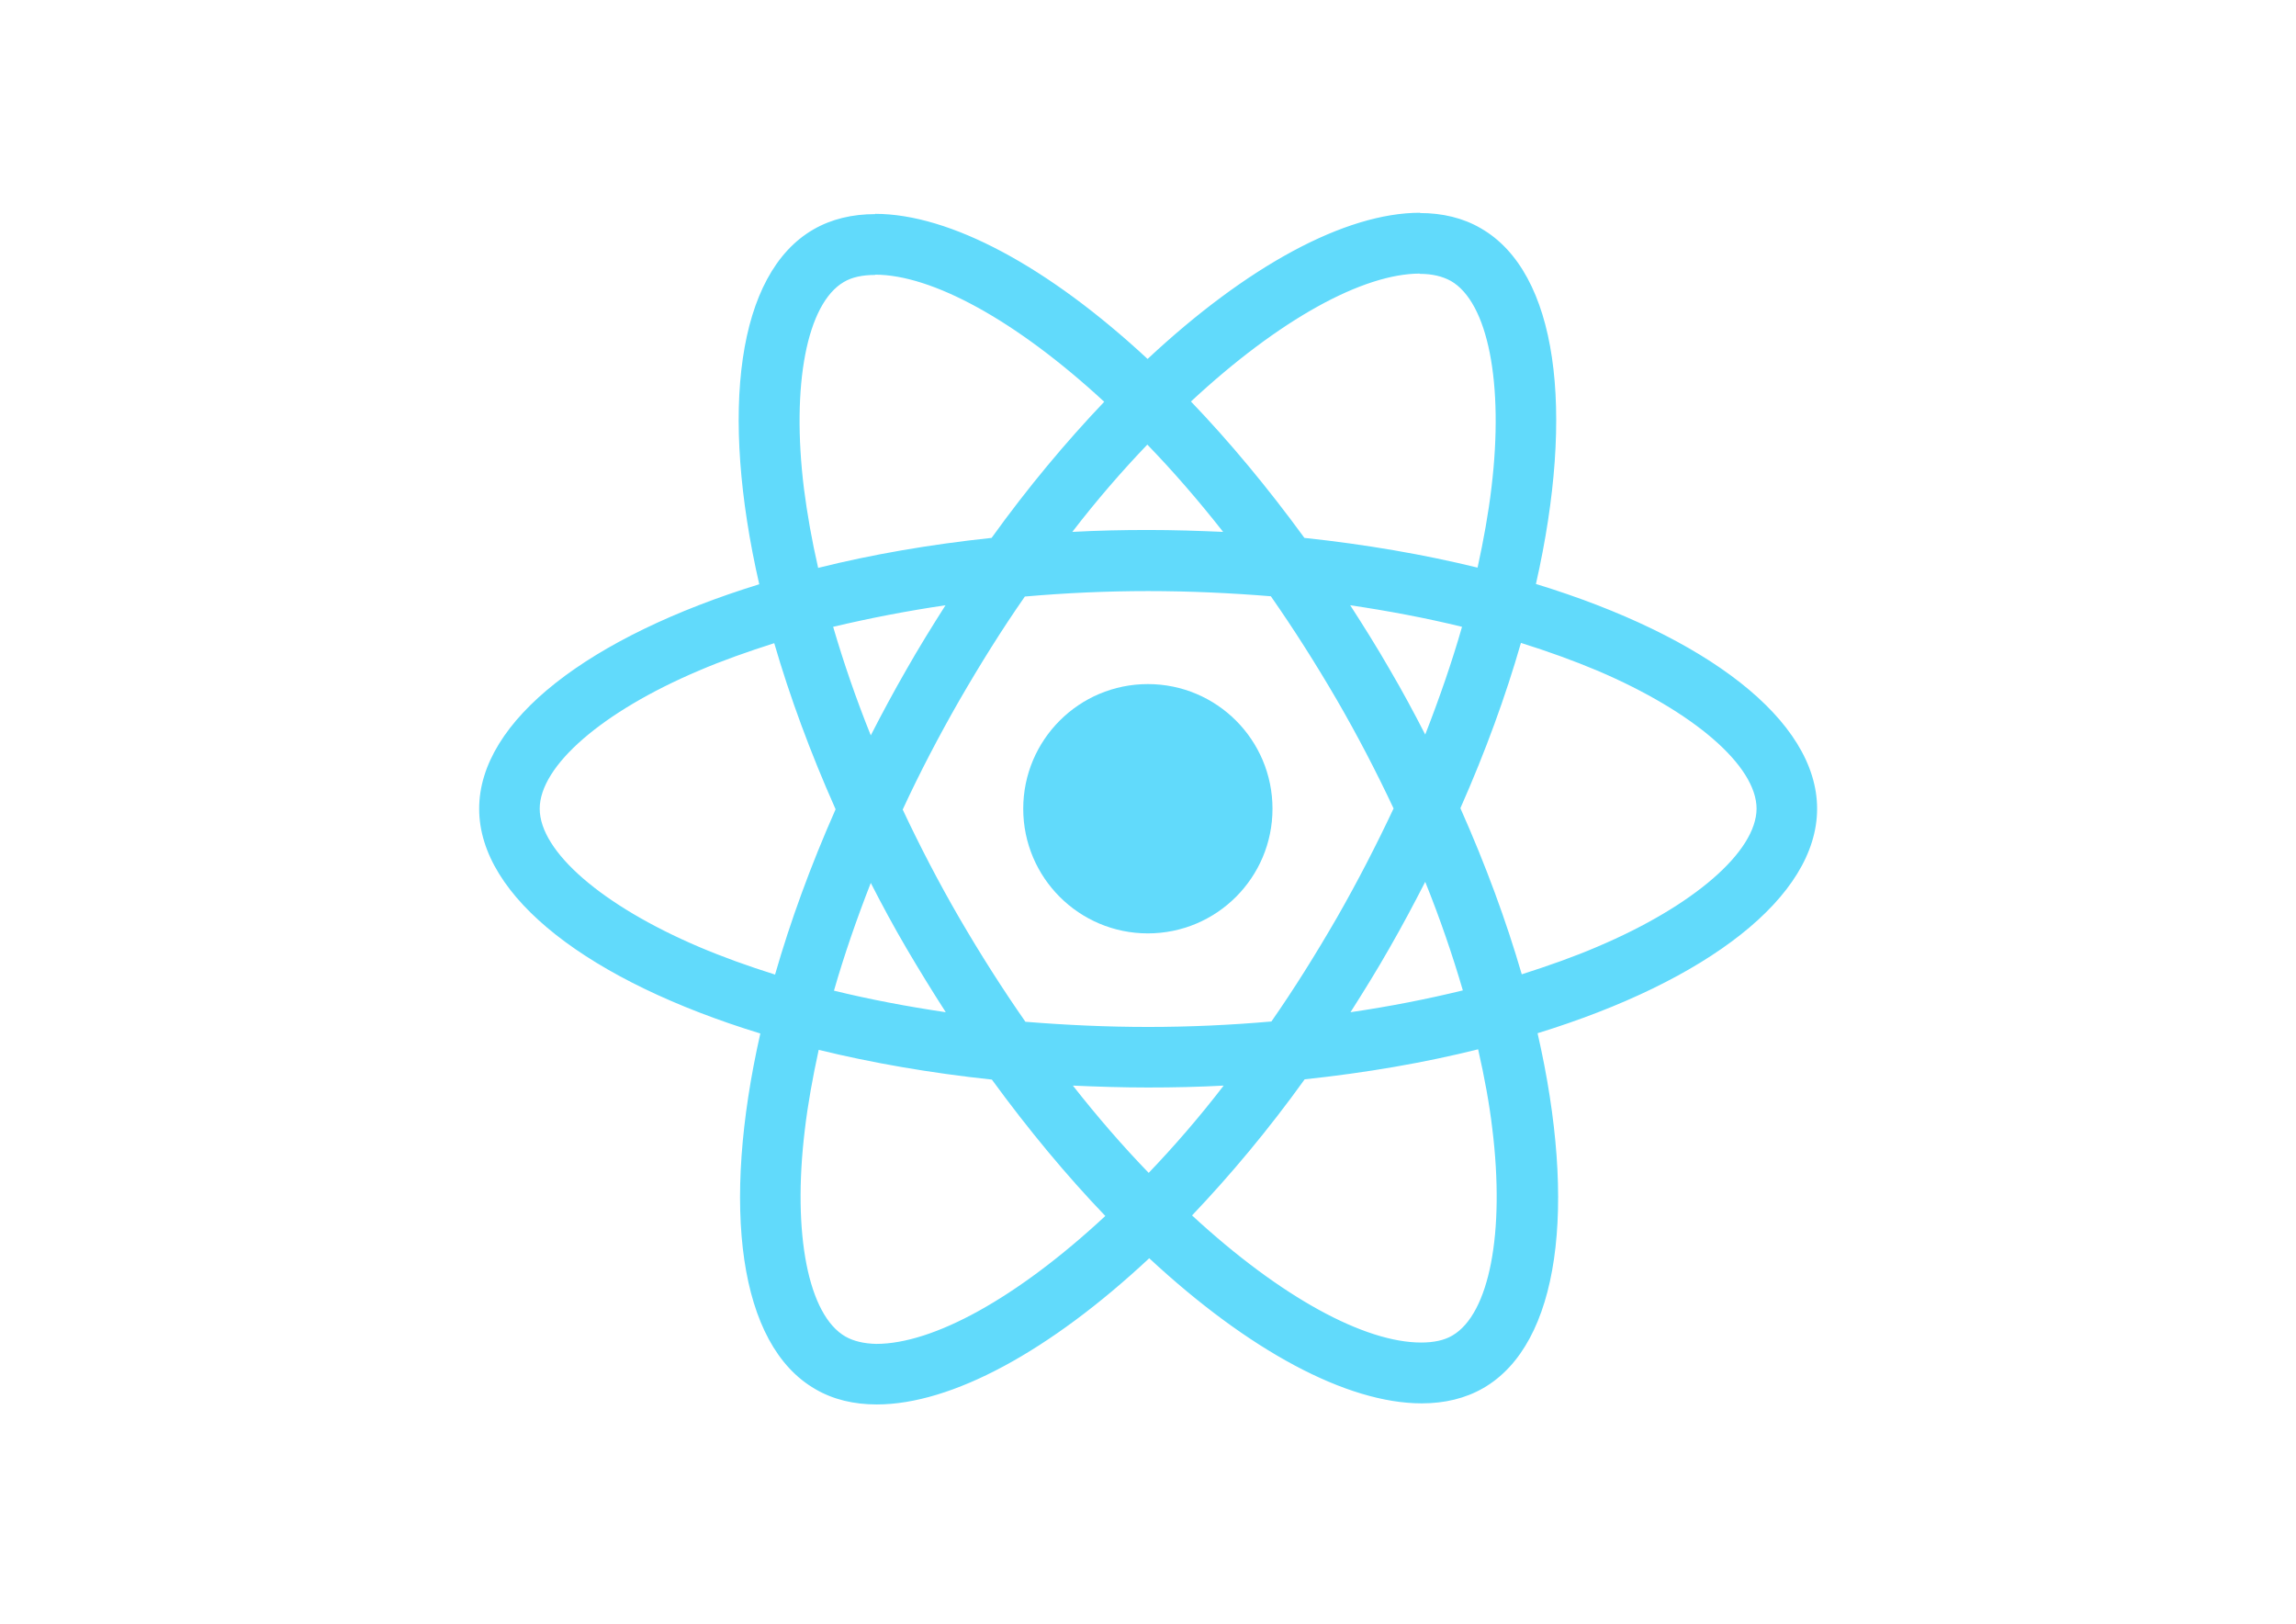
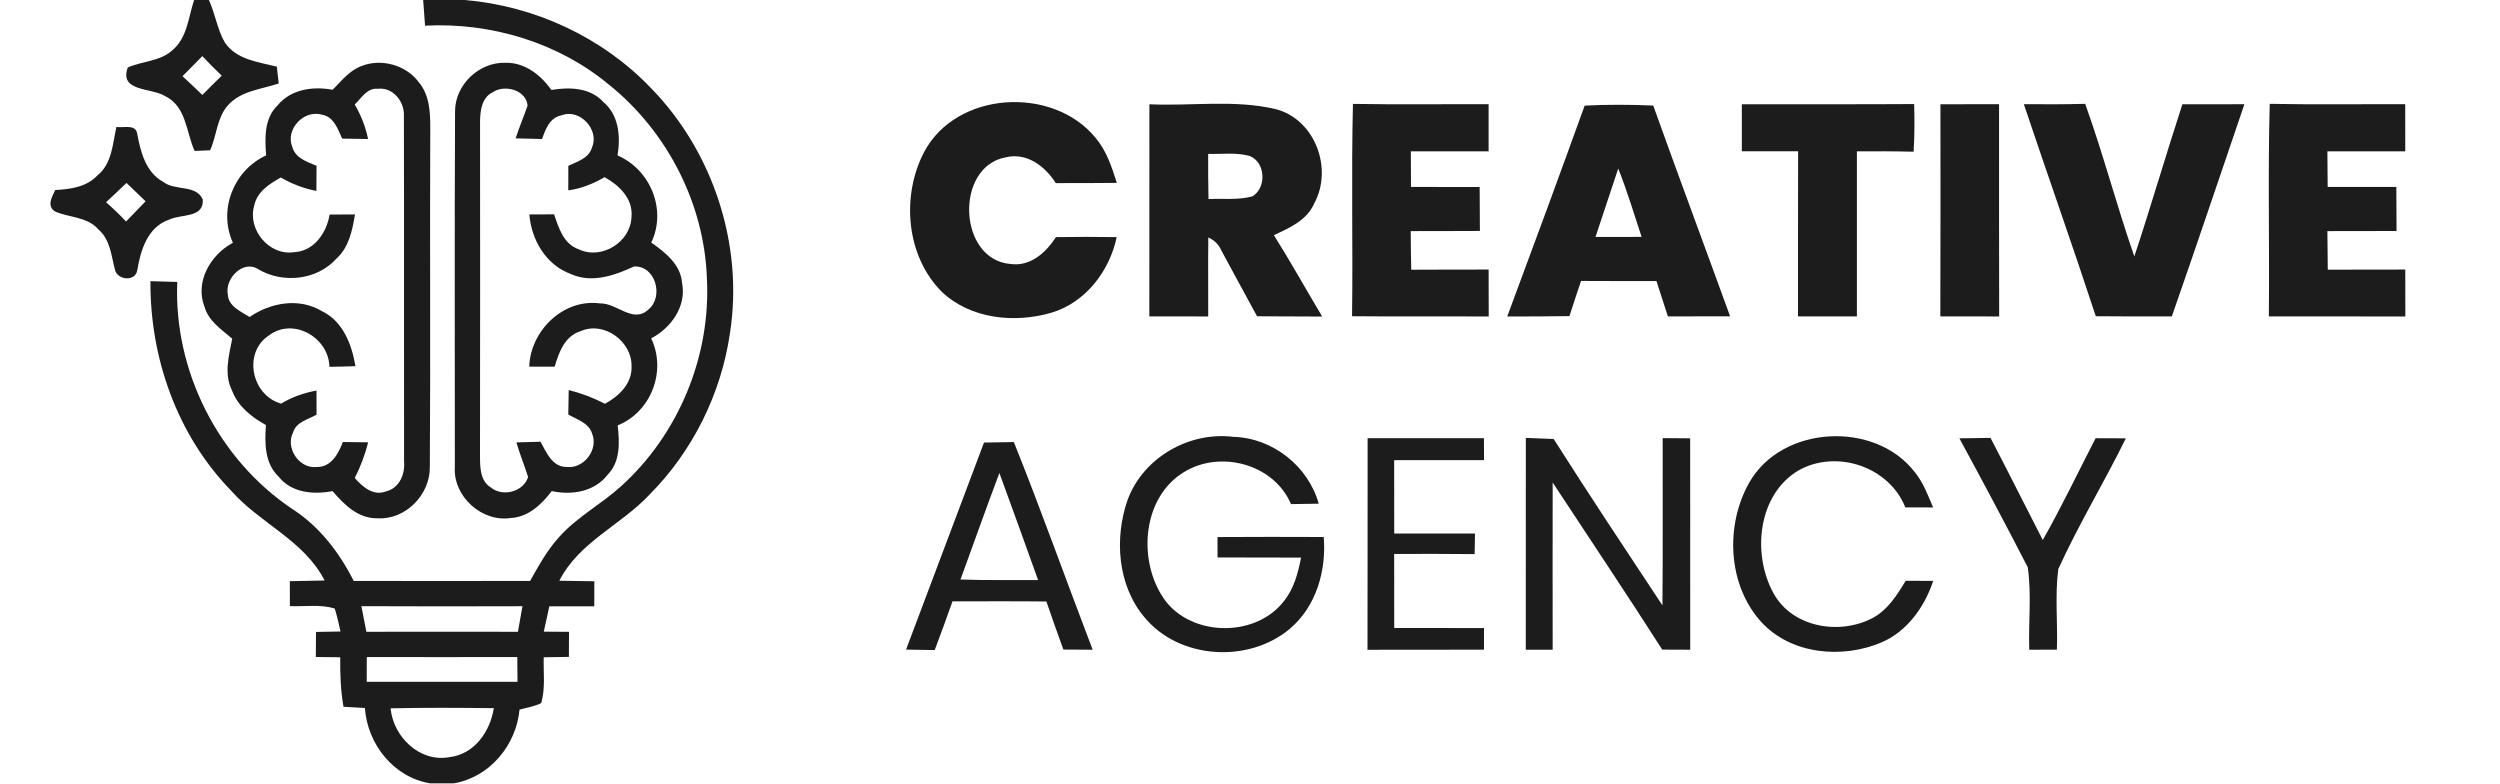
- <svg xmlns="http://www.w3.org/2000/svg" viewBox="0 0 841.9 595.3">
-   <g fill="#61DAFB">
-     <path d="M666.3 296.5c0-32.5-40.7-63.3-103.1-82.4 14.4-63.6 8-114.2-20.2-130.4-6.5-3.8-14.1-5.6-22.4-5.6v22.3c4.6 0 8.3.9 11.4 2.6 13.6 7.8 19.5 37.5 14.9 75.7-1.1 9.4-2.9 19.3-5.1 29.4-19.6-4.8-41-8.5-63.5-10.9-13.5-18.5-27.5-35.3-41.6-50 32.6-30.3 63.2-46.9 84-46.9V78c-27.5 0-63.5 19.6-99.9 53.6-36.4-33.8-72.4-53.2-99.9-53.2v22.3c20.7 0 51.4 16.5 84 46.6-14 14.7-28 31.4-41.3 49.9-22.6 2.4-44 6.1-63.6 11-2.3-10-4-19.7-5.2-29-4.7-38.2 1.1-67.9 14.6-75.8 3-1.8 6.9-2.6 11.5-2.6V78.5c-8.4 0-16 1.8-22.6 5.6-28.1 16.2-34.4 66.7-19.9 130.1-62.2 19.2-102.7 49.9-102.7 82.3 0 32.5 40.7 63.3 103.1 82.4-14.4 63.6-8 114.2 20.2 130.4 6.5 3.8 14.1 5.6 22.5 5.6 27.5 0 63.5-19.6 99.9-53.6 36.4 33.8 72.4 53.2 99.9 53.2 8.4 0 16-1.8 22.6-5.6 28.1-16.2 34.4-66.7 19.9-130.1 62-19.1 102.5-49.9 102.5-82.3zm-130.2-66.7c-3.7 12.9-8.3 26.2-13.5 39.5-4.1-8-8.4-16-13.1-24-4.6-8-9.5-15.8-14.4-23.4 14.2 2.1 27.9 4.7 41 7.9zm-45.8 106.5c-7.8 13.5-15.8 26.3-24.1 38.2-14.9 1.3-30 2-45.2 2-15.1 0-30.2-.7-45-1.9-8.3-11.9-16.4-24.6-24.2-38-7.6-13.1-14.5-26.4-20.8-39.8 6.2-13.4 13.2-26.8 20.7-39.9 7.8-13.5 15.8-26.3 24.1-38.2 14.9-1.3 30-2 45.2-2 15.1 0 30.2.7 45 1.9 8.3 11.9 16.4 24.6 24.2 38 7.6 13.1 14.5 26.4 20.8 39.8-6.3 13.4-13.2 26.8-20.7 39.9zm32.3-13c5.4 13.4 10 26.8 13.8 39.8-13.1 3.2-26.9 5.9-41.2 8 4.9-7.7 9.8-15.6 14.4-23.7 4.6-8 8.9-16.1 13-24.1zM421.2 430c-9.3-9.6-18.6-20.3-27.8-32 9 .4 18.2.7 27.5.7 9.4 0 18.7-.2 27.8-.7-9 11.7-18.3 22.4-27.5 32zm-74.4-58.9c-14.2-2.1-27.9-4.7-41-7.9 3.7-12.9 8.3-26.2 13.5-39.5 4.1 8 8.4 16 13.1 24 4.7 8 9.5 15.8 14.4 23.4zM420.7 163c9.3 9.6 18.6 20.3 27.8 32-9-.4-18.2-.7-27.5-.7-9.4 0-18.7.2-27.8.7 9-11.7 18.3-22.4 27.5-32zm-74 58.9c-4.9 7.7-9.8 15.6-14.4 23.7-4.6 8-8.9 16-13 24-5.4-13.4-10-26.8-13.8-39.8 13.1-3.1 26.9-5.8 41.2-7.9zm-90.5 125.2c-35.4-15.1-58.3-34.9-58.3-50.6 0-15.7 22.9-35.6 58.3-50.6 8.6-3.7 18-7 27.7-10.1 5.7 19.6 13.2 40 22.5 60.9-9.2 20.8-16.6 41.1-22.2 60.6-9.9-3.1-19.3-6.5-28-10.2zM310 490c-13.6-7.8-19.5-37.5-14.9-75.7 1.1-9.4 2.9-19.3 5.1-29.4 19.6 4.8 41 8.5 63.5 10.9 13.5 18.5 27.5 35.3 41.6 50-32.6 30.3-63.2 46.9-84 46.9-4.5-.1-8.3-1-11.3-2.7zm237.2-76.2c4.7 38.2-1.1 67.9-14.6 75.8-3 1.8-6.9 2.6-11.5 2.6-20.7 0-51.4-16.5-84-46.6 14-14.7 28-31.4 41.3-49.9 22.6-2.4 44-6.1 63.6-11 2.3 10.1 4.1 19.8 5.2 29.1zm38.5-66.7c-8.6 3.7-18 7-27.7 10.1-5.7-19.6-13.2-40-22.5-60.9 9.2-20.8 16.6-41.1 22.2-60.6 9.9 3.1 19.3 6.5 28.1 10.2 35.4 15.1 58.3 34.9 58.3 50.6-.1 15.7-23 35.6-58.4 50.6zM320.8 78.4z" />
-     <circle cx="420.9" cy="296.5" r="45.7" />
-     <path d="M520.5 78.1z" />
+ <svg xmlns="http://www.w3.org/2000/svg" width="450pt" height="141pt" viewBox="0 0 450 141" version="1.1">
+   <g id="#000000e4">
+     <path fill="#000000" opacity="0.89" d=" M 34.94 0.00 L 37.60 0.00 C 38.73 2.47 39.10 5.24 40.44 7.60 C 42.51 10.75 46.48 11.15 49.83 12.00 C 49.91 12.75 50.08 14.26 50.17 15.02 C 47.03 16.09 43.29 16.34 40.99 19.00 C 39.02 21.24 39.02 24.43 37.82 27.05 C 37.12 27.08 35.73 27.14 35.03 27.17 C 33.49 23.79 33.57 19.17 29.72 17.30 C 27.31 15.77 21.38 16.55 23.00 12.15 C 25.62 10.97 28.85 11.07 31.04 9.03 C 33.71 6.80 33.91 3.09 34.94 0.00 M 32.85 13.72 C 34.06 14.82 35.24 15.95 36.42 17.09 C 37.57 15.92 38.74 14.77 39.91 13.62 C 38.72 12.48 37.55 11.31 36.42 10.10 C 35.24 11.31 34.05 12.52 32.85 13.72 Z" />
+     <path fill="#000000" opacity="0.89" d=" M 76.17 0.00 L 83.62 0.00 C 96.21 1.05 108.37 6.67 117.13 15.81 C 128.36 27.26 133.88 44.12 131.39 59.98 C 129.81 70.86 124.69 81.21 116.93 89.01 C 111.79 94.52 104.23 97.55 100.68 104.53 C 102.78 104.56 104.88 104.60 106.98 104.63 C 106.97 106.13 106.97 107.63 106.97 109.14 C 104.27 109.14 101.58 109.14 98.88 109.14 C 98.54 110.66 98.21 112.18 97.88 113.70 C 99.39 113.71 100.91 113.72 102.42 113.73 C 102.41 115.23 102.41 116.73 102.40 118.24 C 100.89 118.26 99.38 118.28 97.87 118.31 C 97.79 121.04 98.20 123.88 97.42 126.55 C 96.21 127.18 94.83 127.37 93.52 127.73 C 92.91 134.14 88.17 139.87 81.71 141.00 L 77.40 141.00 C 70.82 139.89 66.14 133.94 65.68 127.44 C 64.40 127.36 63.11 127.29 61.83 127.22 C 61.31 124.28 61.21 121.29 61.24 118.31 C 59.77 118.29 58.31 118.27 56.85 118.26 C 56.86 116.75 56.87 115.25 56.88 113.75 C 58.35 113.72 59.82 113.69 61.29 113.67 C 60.97 112.28 60.69 110.89 60.25 109.54 C 57.66 108.73 54.85 109.22 52.18 109.10 C 52.17 107.60 52.17 106.10 52.17 104.61 C 54.26 104.58 56.35 104.54 58.43 104.49 C 54.74 97.25 46.78 94.22 41.60 88.32 C 31.90 78.36 26.98 64.41 27.08 50.61 C 28.69 50.66 30.30 50.71 31.91 50.75 C 31.24 66.73 39.27 82.64 52.54 91.57 C 57.46 94.71 61.06 99.41 63.67 104.57 C 74.25 104.59 84.84 104.57 95.42 104.57 C 96.97 101.81 98.51 98.99 100.67 96.64 C 103.84 93.07 108.14 90.81 111.66 87.64 C 122.12 78.28 127.99 64.10 127.24 50.09 C 126.78 36.66 120.10 23.68 109.66 15.28 C 100.49 7.64 88.37 4.01 76.51 4.62 C 76.39 3.08 76.28 1.54 76.17 0.00 M 65.05 109.11 C 65.35 110.64 65.65 112.18 65.95 113.72 C 75.04 113.72 84.13 113.70 93.23 113.72 C 93.50 112.19 93.77 110.65 94.04 109.12 C 84.38 109.15 74.71 109.16 65.05 109.11 M 66.02 118.27 C 66.01 119.75 66.01 121.24 66.01 122.72 C 75.06 122.71 84.11 122.72 93.15 122.72 C 93.14 121.23 93.12 119.75 93.11 118.27 C 84.08 118.29 75.05 118.28 66.02 118.27 M 70.31 127.50 C 70.79 132.66 75.59 137.30 80.94 136.28 C 85.42 135.75 88.23 131.65 88.89 127.47 C 82.70 127.40 76.50 127.36 70.31 127.50 Z" />
+     <path fill="#000000" opacity="0.89" d=" M 81.91 20.02 C 81.91 15.25 86.25 11.14 91.00 11.30 C 94.45 11.22 97.35 13.50 99.25 16.19 C 102.49 15.65 106.24 15.75 108.61 18.37 C 111.42 20.72 111.71 24.60 111.16 27.98 C 117.09 30.55 120.05 37.75 117.23 43.66 C 119.75 45.43 122.51 47.60 122.77 50.92 C 123.61 55.12 120.80 59.04 117.21 60.90 C 120.02 66.76 117.22 74.14 111.18 76.57 C 111.53 79.60 111.69 83.08 109.39 85.43 C 107.04 88.51 102.91 89.19 99.32 88.39 C 97.50 90.77 95.13 93.06 91.97 93.24 C 86.72 94.05 81.52 89.34 81.87 84.03 C 81.88 62.70 81.80 41.36 81.91 20.02 M 88.63 16.64 C 86.67 17.61 86.42 20.04 86.41 21.97 C 86.42 41.99 86.44 62.01 86.40 82.03 C 86.41 84.06 86.39 86.55 88.37 87.76 C 90.51 89.50 94.25 88.52 95.06 85.85 C 94.39 83.76 93.56 81.73 92.95 79.63 C 94.04 79.60 96.21 79.54 97.30 79.51 C 98.32 81.39 99.43 84.09 101.98 84.05 C 105.09 84.43 107.76 80.93 106.58 78.05 C 105.99 76.11 103.85 75.52 102.29 74.61 C 102.31 73.14 102.33 71.68 102.37 70.21 C 104.63 70.77 106.82 71.61 108.89 72.68 C 111.38 71.34 113.78 69.05 113.68 66.01 C 113.82 61.48 108.74 57.72 104.49 59.62 C 101.65 60.49 100.60 63.43 99.84 66.00 C 98.31 66.00 96.78 66.00 95.26 66.00 C 95.48 59.53 101.38 53.73 107.99 54.61 C 110.99 54.50 113.94 58.30 116.69 55.73 C 119.57 53.41 117.97 47.74 114.11 47.97 C 110.57 49.60 106.52 51.04 102.72 49.31 C 98.26 47.67 95.66 43.19 95.28 38.60 C 96.77 38.59 98.26 38.58 99.74 38.58 C 100.56 41.03 101.46 43.96 104.19 44.88 C 108.32 46.84 113.57 43.54 113.67 38.99 C 113.97 35.74 111.42 33.32 108.82 31.89 C 106.80 33.06 104.62 33.96 102.29 34.26 C 102.29 32.79 102.29 31.32 102.30 29.85 C 103.93 29.07 106.01 28.50 106.56 26.53 C 107.97 23.36 104.33 19.47 101.07 20.76 C 98.94 21.16 98.21 23.25 97.56 25.02 C 95.98 25.00 94.40 24.96 92.81 24.91 C 93.45 22.92 94.29 21.00 94.96 19.01 C 94.73 16.17 90.76 15.13 88.63 16.64 Z" />
+     <path fill="#000000" opacity="0.89" d=" M 59.87 16.16 C 61.45 14.58 62.89 12.69 65.06 11.89 C 68.60 10.48 73.04 11.67 75.34 14.75 C 77.29 17.01 77.46 20.14 77.45 23.00 C 77.35 43.33 77.51 63.67 77.37 84.00 C 77.47 88.99 73.03 93.60 67.97 93.29 C 64.50 93.38 61.95 90.84 59.86 88.40 C 56.46 89.06 52.46 88.73 50.16 85.80 C 47.62 83.40 47.63 79.74 47.87 76.51 C 45.28 75.08 42.82 73.15 41.76 70.28 C 40.28 67.31 41.20 64.02 41.80 60.97 C 39.88 59.30 37.54 57.82 36.81 55.21 C 35.05 50.71 37.91 45.84 41.92 43.70 C 39.24 37.75 42.04 30.68 47.90 27.97 C 47.67 24.87 47.53 21.30 49.97 18.96 C 52.37 16.04 56.35 15.50 59.87 16.16 M 63.85 18.81 C 64.99 20.74 65.80 22.83 66.25 25.02 C 64.69 25.01 63.14 24.99 61.59 24.95 C 60.81 23.25 60.11 21.02 57.96 20.64 C 54.67 19.68 51.29 23.32 52.63 26.51 C 53.21 28.48 55.29 29.13 56.98 29.85 C 56.97 31.36 56.96 32.86 56.95 34.37 C 54.69 33.92 52.53 33.12 50.55 31.95 C 48.49 33.10 46.26 34.51 45.76 37.01 C 44.49 41.32 48.45 46.09 52.95 45.39 C 56.53 45.22 58.81 41.88 59.33 38.62 C 60.85 38.61 62.38 38.60 63.90 38.60 C 63.42 41.46 62.81 44.53 60.55 46.56 C 57.06 50.43 51.00 51.07 46.56 48.51 C 43.82 46.63 40.45 50.13 41.00 52.95 C 41.06 55.12 43.36 56.07 44.94 57.06 C 48.72 54.44 53.87 53.54 57.97 56.02 C 61.74 57.84 63.33 62.03 63.98 65.91 C 62.42 65.96 60.86 66.01 59.30 66.03 C 59.18 60.76 52.81 57.07 48.43 60.36 C 43.67 63.44 45.26 71.18 50.60 72.65 C 52.56 71.47 54.72 70.71 56.97 70.30 C 56.98 71.74 56.98 73.19 56.98 74.64 C 55.48 75.51 53.35 75.92 52.77 77.80 C 51.31 80.59 53.83 84.43 57.02 84.06 C 59.62 84.11 60.92 81.65 61.72 79.56 C 63.24 79.57 64.75 79.59 66.27 79.62 C 65.71 81.85 64.89 83.99 63.86 86.04 C 65.24 87.63 67.21 89.34 69.48 88.45 C 71.88 87.88 72.95 85.34 72.73 83.07 C 72.69 62.35 72.76 41.62 72.70 20.90 C 72.85 18.32 70.75 15.65 68.00 15.98 C 66.09 15.78 65.04 17.68 63.85 18.81 Z" />
+     <path fill="#000000" opacity="0.89" d=" M 166.34 27.37 C 172.15 16.36 189.52 15.39 197.21 24.82 C 199.18 27.14 200.12 30.07 201.03 32.92 C 197.36 32.95 193.70 32.97 190.04 32.96 C 188.12 29.93 184.83 27.39 181.03 28.32 C 171.82 29.99 172.41 46.78 181.93 47.52 C 185.50 48.00 188.28 45.45 190.07 42.68 C 193.72 42.62 197.36 42.63 201.01 42.68 C 199.71 48.79 195.43 54.42 189.31 56.27 C 182.69 58.23 174.69 57.44 169.52 52.52 C 163.08 46.07 162.20 35.27 166.34 27.37 Z" />
+     <path fill="#000000" opacity="0.89" d=" M 206.89 18.77 C 214.45 19.12 222.19 17.89 229.62 19.64 C 236.70 21.47 239.98 30.33 236.57 36.59 C 235.27 39.65 232.11 41.02 229.30 42.33 C 232.32 47.14 235.09 52.10 237.99 56.98 C 234.08 56.95 230.18 56.95 226.27 56.93 C 224.15 52.97 221.95 49.05 219.84 45.08 C 219.38 44.01 218.55 43.21 217.50 42.74 C 217.43 47.48 217.50 52.22 217.48 56.96 C 213.95 56.95 210.41 56.95 206.88 56.95 C 206.89 44.22 206.87 31.50 206.89 18.77 M 217.47 27.70 C 217.46 30.41 217.47 33.12 217.53 35.83 C 220.15 35.71 222.86 36.04 225.42 35.35 C 228.02 33.82 227.82 29.19 224.93 28.07 C 222.51 27.40 219.95 27.77 217.47 27.70 Z" />
+     <path fill="#000000" opacity="0.89" d=" M 243.37 56.92 C 243.54 44.18 243.22 31.43 243.53 18.70 C 251.67 18.84 259.81 18.73 267.95 18.76 C 267.95 21.59 267.95 24.41 267.95 27.24 C 263.28 27.24 258.62 27.24 253.95 27.24 C 253.96 29.38 253.96 31.51 253.98 33.65 C 258.10 33.64 262.22 33.64 266.34 33.66 C 266.35 36.29 266.36 38.93 266.38 41.57 C 262.23 41.60 258.08 41.59 253.93 41.60 C 253.94 43.91 253.97 46.23 254.02 48.55 C 258.66 48.52 263.31 48.53 267.95 48.52 C 267.95 51.34 267.95 54.15 267.97 56.97 C 259.77 56.92 251.57 57.00 243.37 56.92 Z" />
+     <path fill="#000000" opacity="0.89" d=" M 285.24 19.01 C 289.35 18.80 293.47 18.82 297.58 19.00 C 302.12 31.67 306.83 44.29 311.42 56.94 C 307.68 56.96 303.95 56.96 300.22 56.95 C 299.54 54.83 298.85 52.71 298.16 50.59 C 293.63 50.59 289.11 50.60 284.59 50.57 C 283.87 52.68 283.18 54.79 282.50 56.90 C 278.77 56.96 275.03 56.96 271.30 56.97 C 276.01 44.34 280.66 31.69 285.24 19.01 M 291.28 30.34 C 289.90 34.44 288.54 38.54 287.19 42.65 C 289.96 42.65 292.73 42.64 295.49 42.64 C 294.12 38.53 292.90 34.36 291.28 30.34 Z" />
+     <path fill="#000000" opacity="0.89" d=" M 313.53 18.77 C 323.87 18.74 334.21 18.80 344.55 18.73 C 344.63 21.59 344.63 24.46 344.45 27.31 C 341.04 27.22 337.64 27.22 334.24 27.24 C 334.23 37.14 334.24 47.05 334.24 56.95 C 330.70 56.95 327.17 56.95 323.64 56.95 C 323.66 47.05 323.62 37.14 323.66 27.23 C 320.28 27.24 316.91 27.24 313.53 27.23 C 313.52 24.41 313.52 21.59 313.53 18.77 Z" />
+     <path fill="#000000" opacity="0.89" d=" M 349.28 18.77 C 352.79 18.76 356.31 18.76 359.83 18.75 C 359.84 31.49 359.81 44.22 359.85 56.96 C 356.32 56.95 352.79 56.95 349.26 56.95 C 349.31 44.22 349.28 31.50 349.28 18.77 Z" />
+     <path fill="#000000" opacity="0.89" d=" M 364.29 18.75 C 367.97 18.78 371.65 18.79 375.33 18.69 C 378.59 27.74 381.01 37.07 384.18 46.16 C 387.19 37.07 389.86 27.87 392.83 18.77 C 396.54 18.76 400.27 18.76 403.99 18.76 C 399.64 31.50 395.37 44.25 390.93 56.95 C 386.36 56.95 381.80 56.98 377.24 56.92 C 373.06 44.15 368.56 31.49 364.29 18.75 Z" />
+     <path fill="#000000" opacity="0.89" d=" M 408.39 56.95 C 408.53 44.19 408.20 31.43 408.55 18.69 C 416.68 18.85 424.81 18.73 432.94 18.76 C 432.94 21.59 432.95 24.41 432.95 27.24 C 428.27 27.24 423.60 27.23 418.93 27.24 C 418.94 29.38 418.96 31.51 418.98 33.65 C 423.10 33.64 427.22 33.64 431.34 33.65 C 431.35 36.29 431.36 38.93 431.38 41.58 C 427.22 41.60 423.07 41.59 418.93 41.60 C 418.94 43.91 418.96 46.23 419.00 48.54 C 423.65 48.52 428.30 48.53 432.95 48.52 C 432.94 51.33 432.95 54.15 432.96 56.97 C 424.77 56.93 416.58 56.97 408.39 56.95 Z" />
+     <path fill="#000000" opacity="0.89" d=" M 20.96 22.84 C 22.18 23.09 24.43 22.25 24.70 24.09 C 25.31 27.36 26.23 31.03 29.40 32.75 C 31.50 34.40 35.34 33.17 36.50 35.93 C 36.71 39.31 32.54 38.49 30.43 39.54 C 26.55 40.87 25.30 45.06 24.70 48.69 C 24.32 50.75 21.17 50.40 20.71 48.62 C 20.03 46.07 19.87 43.13 17.71 41.30 C 15.75 39.01 12.52 39.19 9.95 38.09 C 8.35 37.13 9.34 35.44 9.95 34.20 C 12.65 34.07 15.58 33.67 17.53 31.58 C 20.18 29.47 20.26 25.88 20.96 22.84 M 19.09 36.40 C 20.35 37.50 21.55 38.66 22.69 39.87 C 23.85 38.65 25.03 37.44 26.21 36.23 C 25.06 35.14 23.91 34.04 22.77 32.93 C 21.55 34.10 20.33 35.26 19.09 36.40 Z" />
+     <path fill="#000000" opacity="0.89" d=" M 202.97 89.97 C 205.78 82.38 214.01 77.65 221.99 78.63 C 229.05 78.82 235.47 83.87 237.37 90.66 C 235.70 90.69 234.04 90.72 232.38 90.74 C 229.28 83.45 219.52 80.92 212.98 85.06 C 205.80 89.55 204.87 100.16 209.01 107.01 C 213.47 114.63 225.84 115.10 231.14 108.16 C 232.92 105.93 233.66 103.12 234.19 100.37 C 229.18 100.34 224.17 100.37 219.16 100.34 C 219.16 99.43 219.15 97.59 219.15 96.67 C 225.52 96.62 231.90 96.64 238.27 96.66 C 238.77 102.71 236.92 109.18 232.16 113.19 C 224.71 119.45 212.21 118.69 205.97 111.07 C 201.14 105.31 200.57 96.88 202.97 89.97 Z" />
+     <path fill="#000000" opacity="0.89" d=" M 246.17 78.87 C 253.15 78.89 260.13 78.87 267.11 78.88 C 267.11 80.20 267.12 81.51 267.13 82.82 C 261.74 82.83 256.35 82.82 250.95 82.83 C 250.95 87.23 250.95 91.64 250.96 96.04 C 255.80 96.05 260.65 96.05 265.50 96.04 C 265.47 97.27 265.45 98.51 265.43 99.74 C 260.60 99.68 255.78 99.70 250.95 99.71 C 250.95 104.16 250.95 108.60 250.96 113.04 C 256.34 113.06 261.73 113.04 267.12 113.05 C 267.12 114.35 267.12 115.64 267.12 116.94 C 260.13 116.96 253.14 116.94 246.15 116.96 C 246.19 104.26 246.15 91.56 246.17 78.87 Z" />
+     <path fill="#000000" opacity="0.89" d=" M 274.65 78.82 C 276.32 78.89 277.99 78.94 279.66 79.02 C 286.05 89.09 292.66 99.02 299.24 108.97 C 299.33 98.94 299.26 88.90 299.28 78.86 C 300.93 78.87 302.57 78.88 304.23 78.90 C 304.25 91.58 304.23 104.27 304.24 116.95 C 302.56 116.94 300.88 116.93 299.20 116.93 C 292.74 106.83 286.06 96.87 279.48 86.85 C 279.46 96.88 279.47 106.92 279.48 116.95 C 277.86 116.95 276.25 116.95 274.64 116.95 C 274.66 104.24 274.63 91.53 274.65 78.82 Z" />
+     <path fill="#000000" opacity="0.89" d=" M 314.84 86.91 C 320.72 76.47 337.62 75.65 344.76 85.11 C 346.23 86.96 347.05 89.19 347.96 91.34 C 346.29 91.34 344.62 91.34 342.96 91.33 C 340.04 83.98 330.57 80.83 323.74 84.67 C 316.38 89.04 315.35 99.72 319.21 106.75 C 322.60 112.97 331.14 114.38 337.09 111.23 C 339.81 109.78 341.47 107.09 343.03 104.54 C 344.68 104.54 346.32 104.55 347.98 104.56 C 346.42 109.24 343.30 113.66 338.65 115.64 C 331.59 118.63 322.41 117.82 317.03 111.96 C 310.97 105.29 310.51 94.60 314.84 86.91 Z" />
+     <path fill="#000000" opacity="0.89" d=" M 352.69 78.90 C 354.56 78.88 356.42 78.85 358.29 78.82 C 361.48 84.92 364.54 91.08 367.70 97.20 C 371.10 91.22 374.05 84.99 377.21 78.88 C 379.02 78.88 380.83 78.89 382.65 78.90 C 378.76 86.83 374.14 94.41 370.49 102.44 C 369.87 107.24 370.41 112.11 370.24 116.94 C 368.57 116.94 366.92 116.95 365.27 116.95 C 365.10 112.01 365.70 107.01 365.00 102.11 C 360.99 94.33 356.87 86.60 352.69 78.90 Z" />
+     <path fill="#000000" opacity="0.89" d=" M 177.12 79.66 C 178.91 79.64 180.70 79.61 182.49 79.57 C 187.46 91.94 191.91 104.51 196.68 116.95 C 194.92 116.94 193.16 116.93 191.41 116.92 C 190.37 114.04 189.33 111.17 188.35 108.27 C 182.72 108.20 177.08 108.25 171.45 108.24 C 170.40 111.17 169.36 114.10 168.25 117.01 C 166.52 116.98 164.81 116.96 163.09 116.93 C 167.74 104.50 172.47 92.10 177.12 79.66 M 172.89 104.31 C 177.54 104.48 182.20 104.38 186.86 104.41 C 184.56 97.98 182.24 91.56 179.89 85.14 C 177.49 91.51 175.22 97.92 172.89 104.31 Z" />
  </g>
</svg>
